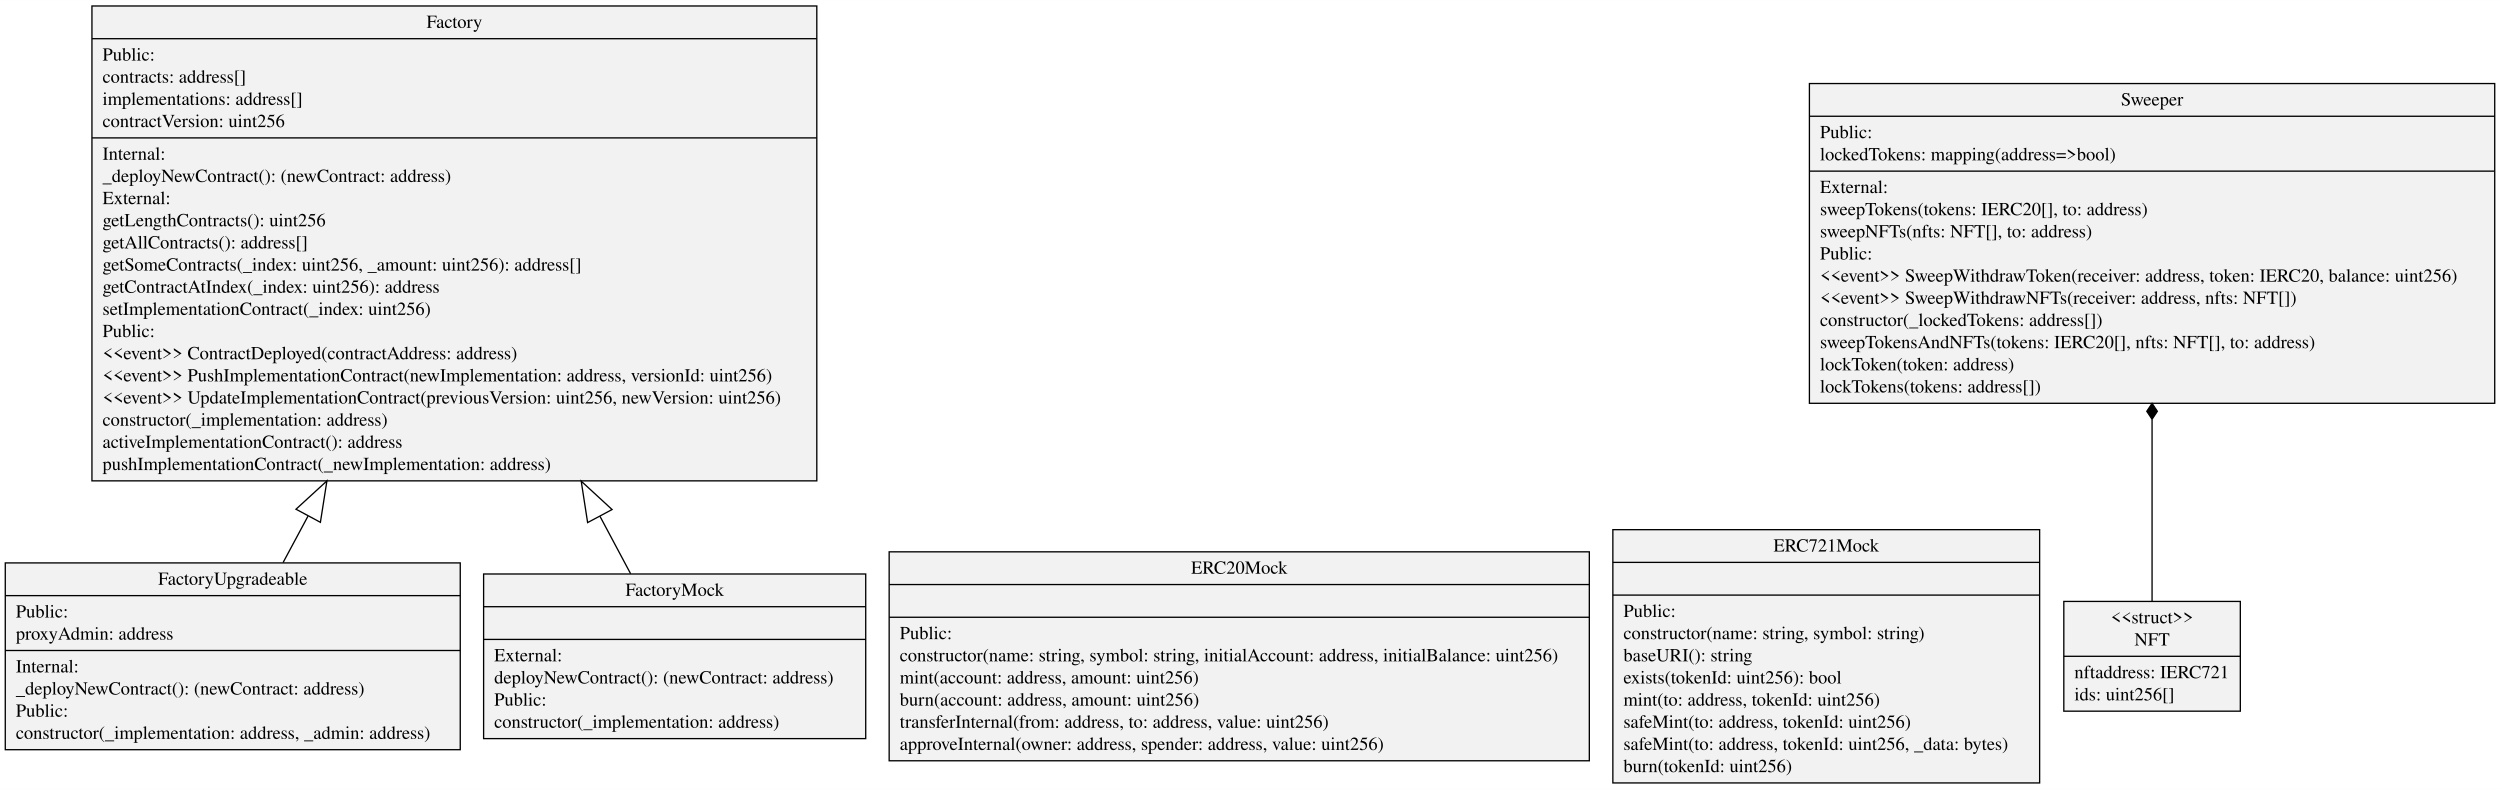
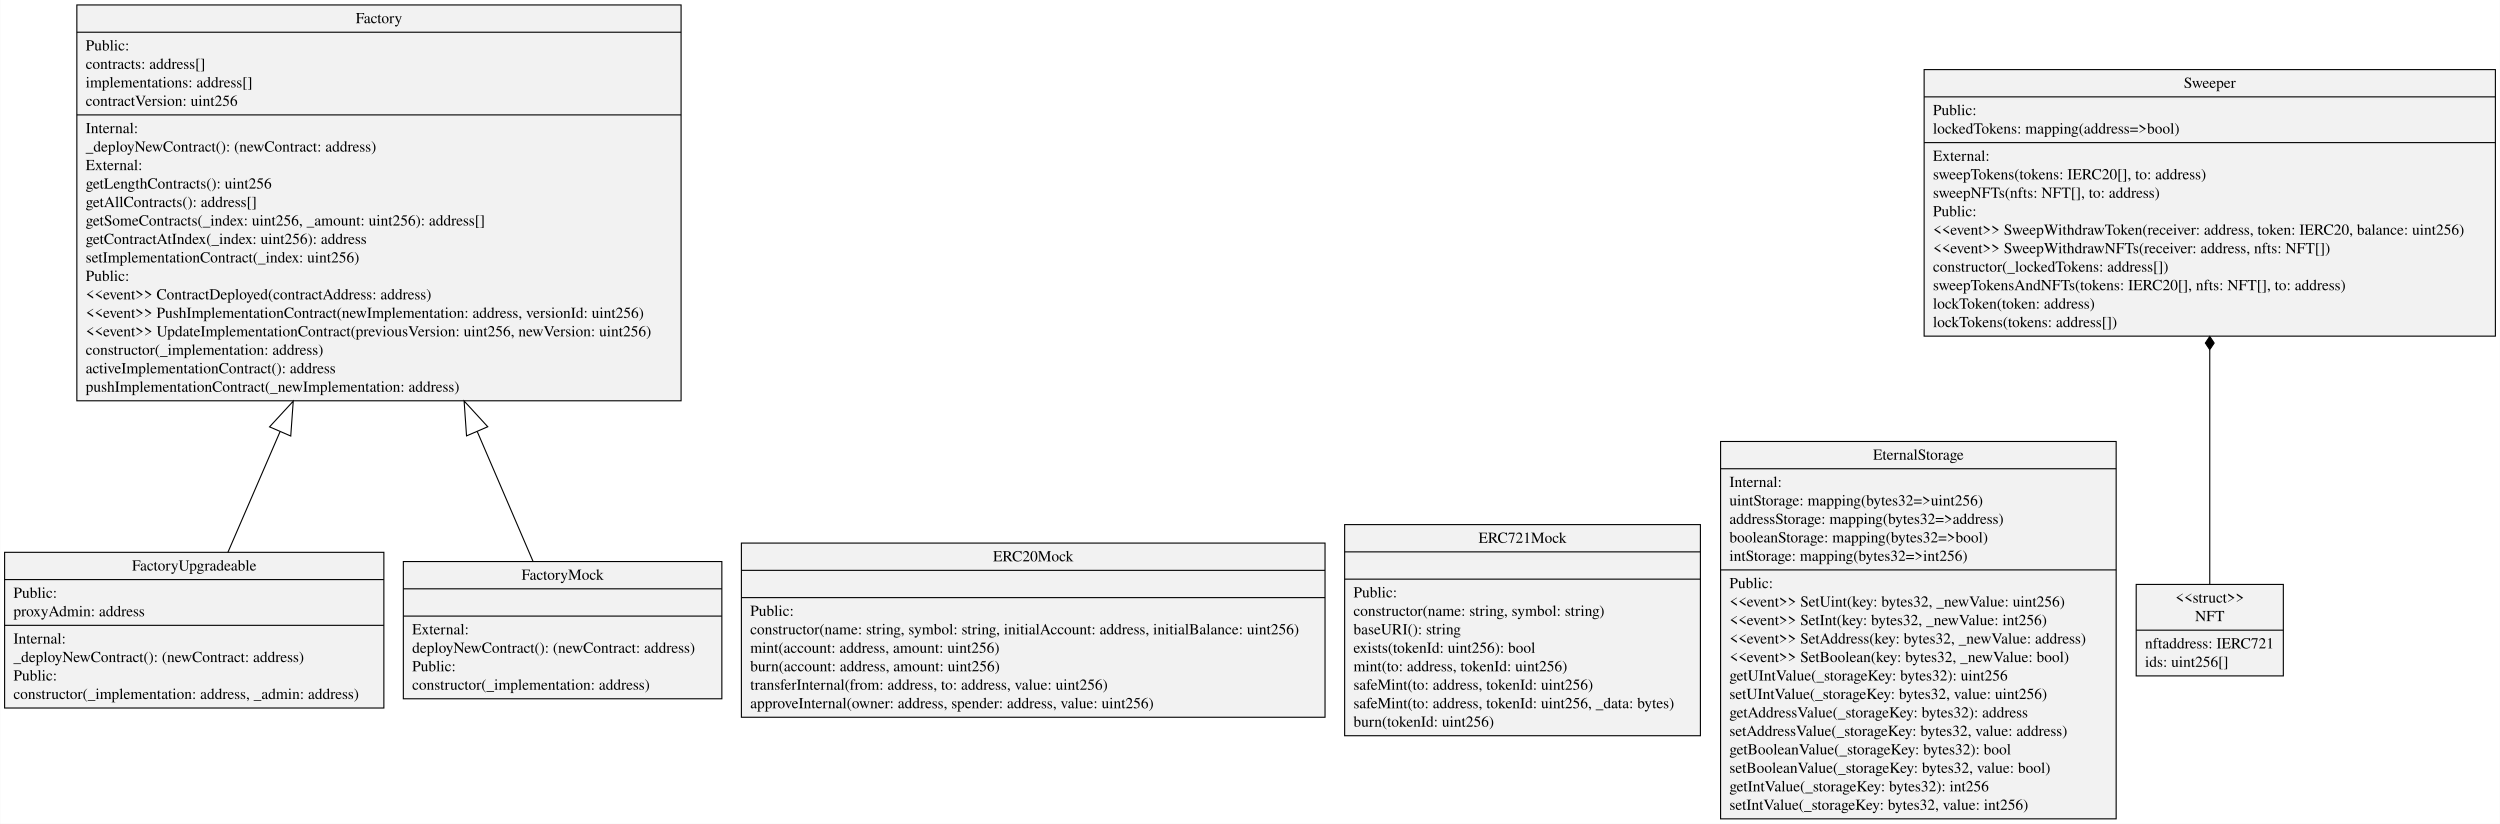
- <svg xmlns="http://www.w3.org/2000/svg" width="1895pt" height="598pt" viewBox="0.00 0.00 1895.22 598.00">
-   <g id="graph0" class="graph" transform="scale(1 1) rotate(0) translate(4 594)">
-     <polygon fill="#ffffff" stroke="transparent" points="-4,4 -4,-594 1891.218,-594 1891.218,4 -4,4" />
+ <svg xmlns="http://www.w3.org/2000/svg" width="2273pt" height="749pt" viewBox="0.00 0.00 2273.22 749.20">
+   <g id="graph0" class="graph" transform="scale(1 1) rotate(0) translate(4 745.2)">
+     <polygon fill="#ffffff" stroke="transparent" points="-4,4 -4,-745.2 2269.218,-745.2 2269.218,4 -4,4" />
    <g id="node1" class="node">
-       <polygon fill="#f2f2f2" stroke="#000000" points="65.7,-229.5 65.7,-589.5 615.211,-589.5 615.211,-229.5 65.7,-229.5" />
-       <text text-anchor="middle" x="340.455" y="-572.9" font-family="Times,serif" font-size="14.00" fill="#000000">Factory</text>
-       <polyline fill="none" stroke="#000000" points="65.7,-564.7 615.211,-564.7 " />
-       <text text-anchor="start" x="73.7" y="-548.1" font-family="Times,serif" font-size="14.00" fill="#000000">Public:</text>
-       <text text-anchor="start" x="73.7" y="-531.3" font-family="Times,serif" font-size="14.00" fill="#000000">   contracts: address[]</text>
-       <text text-anchor="start" x="73.7" y="-514.5" font-family="Times,serif" font-size="14.00" fill="#000000">   implementations: address[]</text>
-       <text text-anchor="start" x="73.7" y="-497.7" font-family="Times,serif" font-size="14.00" fill="#000000">   contractVersion: uint256</text>
-       <polyline fill="none" stroke="#000000" points="65.7,-489.5 615.211,-489.5 " />
-       <text text-anchor="start" x="73.7" y="-472.9" font-family="Times,serif" font-size="14.00" fill="#000000">Internal:</text>
-       <text text-anchor="start" x="73.7" y="-456.1" font-family="Times,serif" font-size="14.00" fill="#000000">    _deployNewContract(): (newContract: address)</text>
-       <text text-anchor="start" x="73.7" y="-439.3" font-family="Times,serif" font-size="14.00" fill="#000000">External:</text>
-       <text text-anchor="start" x="73.7" y="-422.5" font-family="Times,serif" font-size="14.00" fill="#000000">    getLengthContracts(): uint256</text>
-       <text text-anchor="start" x="73.7" y="-405.7" font-family="Times,serif" font-size="14.00" fill="#000000">    getAllContracts(): address[]</text>
-       <text text-anchor="start" x="73.7" y="-388.9" font-family="Times,serif" font-size="14.00" fill="#000000">    getSomeContracts(_index: uint256, _amount: uint256): address[]</text>
-       <text text-anchor="start" x="73.7" y="-372.1" font-family="Times,serif" font-size="14.00" fill="#000000">    getContractAtIndex(_index: uint256): address</text>
-       <text text-anchor="start" x="73.7" y="-355.3" font-family="Times,serif" font-size="14.00" fill="#000000">    setImplementationContract(_index: uint256)</text>
-       <text text-anchor="start" x="73.7" y="-338.5" font-family="Times,serif" font-size="14.00" fill="#000000">Public:</text>
-       <text text-anchor="start" x="73.7" y="-321.7" font-family="Times,serif" font-size="14.00" fill="#000000">    &lt;&lt;event&gt;&gt; ContractDeployed(contractAddress: address)</text>
-       <text text-anchor="start" x="73.7" y="-304.9" font-family="Times,serif" font-size="14.00" fill="#000000">    &lt;&lt;event&gt;&gt; PushImplementationContract(newImplementation: address, versionId: uint256)</text>
-       <text text-anchor="start" x="73.7" y="-288.1" font-family="Times,serif" font-size="14.00" fill="#000000">    &lt;&lt;event&gt;&gt; UpdateImplementationContract(previousVersion: uint256, newVersion: uint256)</text>
-       <text text-anchor="start" x="73.7" y="-271.3" font-family="Times,serif" font-size="14.00" fill="#000000">    constructor(_implementation: address)</text>
-       <text text-anchor="start" x="73.7" y="-254.5" font-family="Times,serif" font-size="14.00" fill="#000000">    activeImplementationContract(): address</text>
-       <text text-anchor="start" x="73.7" y="-237.7" font-family="Times,serif" font-size="14.00" fill="#000000">    pushImplementationContract(_newImplementation: address)</text>
+       <polygon fill="#f2f2f2" stroke="#000000" points="65.7,-380.7 65.7,-740.7 615.211,-740.7 615.211,-380.7 65.7,-380.7" />
+       <text text-anchor="middle" x="340.455" y="-724.1" font-family="Times,serif" font-size="14.00" fill="#000000">Factory</text>
+       <polyline fill="none" stroke="#000000" points="65.7,-715.9 615.211,-715.9 " />
+       <text text-anchor="start" x="73.7" y="-699.3" font-family="Times,serif" font-size="14.00" fill="#000000">Public:</text>
+       <text text-anchor="start" x="73.7" y="-682.5" font-family="Times,serif" font-size="14.00" fill="#000000">   contracts: address[]</text>
+       <text text-anchor="start" x="73.7" y="-665.7" font-family="Times,serif" font-size="14.00" fill="#000000">   implementations: address[]</text>
+       <text text-anchor="start" x="73.7" y="-648.9" font-family="Times,serif" font-size="14.00" fill="#000000">   contractVersion: uint256</text>
+       <polyline fill="none" stroke="#000000" points="65.7,-640.7 615.211,-640.7 " />
+       <text text-anchor="start" x="73.7" y="-624.1" font-family="Times,serif" font-size="14.00" fill="#000000">Internal:</text>
+       <text text-anchor="start" x="73.7" y="-607.3" font-family="Times,serif" font-size="14.00" fill="#000000">    _deployNewContract(): (newContract: address)</text>
+       <text text-anchor="start" x="73.7" y="-590.5" font-family="Times,serif" font-size="14.00" fill="#000000">External:</text>
+       <text text-anchor="start" x="73.7" y="-573.7" font-family="Times,serif" font-size="14.00" fill="#000000">    getLengthContracts(): uint256</text>
+       <text text-anchor="start" x="73.7" y="-556.9" font-family="Times,serif" font-size="14.00" fill="#000000">    getAllContracts(): address[]</text>
+       <text text-anchor="start" x="73.7" y="-540.1" font-family="Times,serif" font-size="14.00" fill="#000000">    getSomeContracts(_index: uint256, _amount: uint256): address[]</text>
+       <text text-anchor="start" x="73.7" y="-523.3" font-family="Times,serif" font-size="14.00" fill="#000000">    getContractAtIndex(_index: uint256): address</text>
+       <text text-anchor="start" x="73.7" y="-506.5" font-family="Times,serif" font-size="14.00" fill="#000000">    setImplementationContract(_index: uint256)</text>
+       <text text-anchor="start" x="73.7" y="-489.7" font-family="Times,serif" font-size="14.00" fill="#000000">Public:</text>
+       <text text-anchor="start" x="73.7" y="-472.9" font-family="Times,serif" font-size="14.00" fill="#000000">    &lt;&lt;event&gt;&gt; ContractDeployed(contractAddress: address)</text>
+       <text text-anchor="start" x="73.7" y="-456.1" font-family="Times,serif" font-size="14.00" fill="#000000">    &lt;&lt;event&gt;&gt; PushImplementationContract(newImplementation: address, versionId: uint256)</text>
+       <text text-anchor="start" x="73.7" y="-439.3" font-family="Times,serif" font-size="14.00" fill="#000000">    &lt;&lt;event&gt;&gt; UpdateImplementationContract(previousVersion: uint256, newVersion: uint256)</text>
+       <text text-anchor="start" x="73.7" y="-422.5" font-family="Times,serif" font-size="14.00" fill="#000000">    constructor(_implementation: address)</text>
+       <text text-anchor="start" x="73.7" y="-405.7" font-family="Times,serif" font-size="14.00" fill="#000000">    activeImplementationContract(): address</text>
+       <text text-anchor="start" x="73.7" y="-388.9" font-family="Times,serif" font-size="14.00" fill="#000000">    pushImplementationContract(_newImplementation: address)</text>
    </g>
    <g id="node2" class="node">
-       <polygon fill="#f2f2f2" stroke="#000000" points="0,-25.7 0,-167.3 344.91,-167.3 344.91,-25.7 0,-25.7" />
-       <text text-anchor="middle" x="172.455" y="-150.7" font-family="Times,serif" font-size="14.00" fill="#000000">FactoryUpgradeable</text>
-       <polyline fill="none" stroke="#000000" points="0,-142.5 344.91,-142.5 " />
-       <text text-anchor="start" x="8" y="-125.9" font-family="Times,serif" font-size="14.00" fill="#000000">Public:</text>
-       <text text-anchor="start" x="8" y="-109.1" font-family="Times,serif" font-size="14.00" fill="#000000">   proxyAdmin: address</text>
-       <polyline fill="none" stroke="#000000" points="0,-100.9 344.91,-100.9 " />
-       <text text-anchor="start" x="8" y="-84.3" font-family="Times,serif" font-size="14.00" fill="#000000">Internal:</text>
-       <text text-anchor="start" x="8" y="-67.5" font-family="Times,serif" font-size="14.00" fill="#000000">    _deployNewContract(): (newContract: address)</text>
-       <text text-anchor="start" x="8" y="-50.7" font-family="Times,serif" font-size="14.00" fill="#000000">Public:</text>
-       <text text-anchor="start" x="8" y="-33.9" font-family="Times,serif" font-size="14.00" fill="#000000">    constructor(_implementation: address, _admin: address)</text>
+       <polygon fill="#f2f2f2" stroke="#000000" points="0,-101.3 0,-242.9 344.91,-242.9 344.91,-101.3 0,-101.3" />
+       <text text-anchor="middle" x="172.455" y="-226.3" font-family="Times,serif" font-size="14.00" fill="#000000">FactoryUpgradeable</text>
+       <polyline fill="none" stroke="#000000" points="0,-218.1 344.91,-218.1 " />
+       <text text-anchor="start" x="8" y="-201.5" font-family="Times,serif" font-size="14.00" fill="#000000">Public:</text>
+       <text text-anchor="start" x="8" y="-184.7" font-family="Times,serif" font-size="14.00" fill="#000000">   proxyAdmin: address</text>
+       <polyline fill="none" stroke="#000000" points="0,-176.5 344.91,-176.5 " />
+       <text text-anchor="start" x="8" y="-159.9" font-family="Times,serif" font-size="14.00" fill="#000000">Internal:</text>
+       <text text-anchor="start" x="8" y="-143.1" font-family="Times,serif" font-size="14.00" fill="#000000">    _deployNewContract(): (newContract: address)</text>
+       <text text-anchor="start" x="8" y="-126.3" font-family="Times,serif" font-size="14.00" fill="#000000">Public:</text>
+       <text text-anchor="start" x="8" y="-109.5" font-family="Times,serif" font-size="14.00" fill="#000000">    constructor(_implementation: address, _admin: address)</text>
    </g>
    <g id="edge2" class="edge">
-       <path fill="none" stroke="#000000" d="M210.577,-167.524C216.505,-178.569 222.872,-190.432 229.489,-202.76" />
-       <polygon fill="none" stroke="#000000" points="220.386,-208.001 243.825,-229.469 238.889,-198.07 220.386,-208.001" />
+       <path fill="none" stroke="#000000" d="M203.074,-242.923C216.652,-274.331 233.407,-313.088 250.493,-352.609" />
+       <polygon fill="none" stroke="#000000" points="240.949,-356.993 262.492,-380.363 260.225,-348.66 240.949,-356.993" />
    </g>
    <g id="node3" class="node">
-       <polygon fill="#f2f2f2" stroke="#000000" points="670.062,-17.3 670.062,-175.7 1200.848,-175.7 1200.848,-17.3 670.062,-17.3" />
-       <text text-anchor="middle" x="935.455" y="-159.1" font-family="Times,serif" font-size="14.00" fill="#000000">ERC20Mock</text>
-       <polyline fill="none" stroke="#000000" points="670.062,-150.9 1200.848,-150.9 " />
-       <text text-anchor="middle" x="935.455" y="-134.3" font-family="Times,serif" font-size="14.00" fill="#000000"> </text>
-       <polyline fill="none" stroke="#000000" points="670.062,-126.1 1200.848,-126.1 " />
-       <text text-anchor="start" x="678.062" y="-109.5" font-family="Times,serif" font-size="14.00" fill="#000000">Public:</text>
-       <text text-anchor="start" x="678.062" y="-92.7" font-family="Times,serif" font-size="14.00" fill="#000000">    constructor(name: string, symbol: string, initialAccount: address, initialBalance: uint256)</text>
-       <text text-anchor="start" x="678.062" y="-75.9" font-family="Times,serif" font-size="14.00" fill="#000000">    mint(account: address, amount: uint256)</text>
-       <text text-anchor="start" x="678.062" y="-59.1" font-family="Times,serif" font-size="14.00" fill="#000000">    burn(account: address, amount: uint256)</text>
-       <text text-anchor="start" x="678.062" y="-42.3" font-family="Times,serif" font-size="14.00" fill="#000000">    transferInternal(from: address, to: address, value: uint256)</text>
-       <text text-anchor="start" x="678.062" y="-25.5" font-family="Times,serif" font-size="14.00" fill="#000000">    approveInternal(owner: address, spender: address, value: uint256)</text>
+       <polygon fill="#f2f2f2" stroke="#000000" points="670.062,-92.9 670.062,-251.3 1200.848,-251.3 1200.848,-92.9 670.062,-92.9" />
+       <text text-anchor="middle" x="935.455" y="-234.7" font-family="Times,serif" font-size="14.00" fill="#000000">ERC20Mock</text>
+       <polyline fill="none" stroke="#000000" points="670.062,-226.5 1200.848,-226.5 " />
+       <text text-anchor="middle" x="935.455" y="-209.9" font-family="Times,serif" font-size="14.00" fill="#000000"> </text>
+       <polyline fill="none" stroke="#000000" points="670.062,-201.7 1200.848,-201.7 " />
+       <text text-anchor="start" x="678.062" y="-185.1" font-family="Times,serif" font-size="14.00" fill="#000000">Public:</text>
+       <text text-anchor="start" x="678.062" y="-168.3" font-family="Times,serif" font-size="14.00" fill="#000000">    constructor(name: string, symbol: string, initialAccount: address, initialBalance: uint256)</text>
+       <text text-anchor="start" x="678.062" y="-151.5" font-family="Times,serif" font-size="14.00" fill="#000000">    mint(account: address, amount: uint256)</text>
+       <text text-anchor="start" x="678.062" y="-134.7" font-family="Times,serif" font-size="14.00" fill="#000000">    burn(account: address, amount: uint256)</text>
+       <text text-anchor="start" x="678.062" y="-117.9" font-family="Times,serif" font-size="14.00" fill="#000000">    transferInternal(from: address, to: address, value: uint256)</text>
+       <text text-anchor="start" x="678.062" y="-101.1" font-family="Times,serif" font-size="14.00" fill="#000000">    approveInternal(owner: address, spender: address, value: uint256)</text>
    </g>
    <g id="node4" class="node">
-       <polygon fill="#f2f2f2" stroke="#000000" points="1218.686,-.5 1218.686,-192.5 1542.225,-192.5 1542.225,-.5 1218.686,-.5" />
-       <text text-anchor="middle" x="1380.455" y="-175.9" font-family="Times,serif" font-size="14.00" fill="#000000">ERC721Mock</text>
-       <polyline fill="none" stroke="#000000" points="1218.686,-167.7 1542.225,-167.7 " />
-       <text text-anchor="middle" x="1380.455" y="-151.1" font-family="Times,serif" font-size="14.00" fill="#000000"> </text>
-       <polyline fill="none" stroke="#000000" points="1218.686,-142.9 1542.225,-142.9 " />
-       <text text-anchor="start" x="1226.686" y="-126.3" font-family="Times,serif" font-size="14.00" fill="#000000">Public:</text>
-       <text text-anchor="start" x="1226.686" y="-109.5" font-family="Times,serif" font-size="14.00" fill="#000000">    constructor(name: string, symbol: string)</text>
-       <text text-anchor="start" x="1226.686" y="-92.7" font-family="Times,serif" font-size="14.00" fill="#000000">    baseURI(): string</text>
-       <text text-anchor="start" x="1226.686" y="-75.9" font-family="Times,serif" font-size="14.00" fill="#000000">    exists(tokenId: uint256): bool</text>
-       <text text-anchor="start" x="1226.686" y="-59.1" font-family="Times,serif" font-size="14.00" fill="#000000">    mint(to: address, tokenId: uint256)</text>
-       <text text-anchor="start" x="1226.686" y="-42.3" font-family="Times,serif" font-size="14.00" fill="#000000">    safeMint(to: address, tokenId: uint256)</text>
-       <text text-anchor="start" x="1226.686" y="-25.5" font-family="Times,serif" font-size="14.00" fill="#000000">    safeMint(to: address, tokenId: uint256, _data: bytes)</text>
-       <text text-anchor="start" x="1226.686" y="-8.7" font-family="Times,serif" font-size="14.00" fill="#000000">    burn(tokenId: uint256)</text>
+       <polygon fill="#f2f2f2" stroke="#000000" points="1218.686,-76.1 1218.686,-268.1 1542.225,-268.1 1542.225,-76.1 1218.686,-76.1" />
+       <text text-anchor="middle" x="1380.455" y="-251.5" font-family="Times,serif" font-size="14.00" fill="#000000">ERC721Mock</text>
+       <polyline fill="none" stroke="#000000" points="1218.686,-243.3 1542.225,-243.3 " />
+       <text text-anchor="middle" x="1380.455" y="-226.7" font-family="Times,serif" font-size="14.00" fill="#000000"> </text>
+       <polyline fill="none" stroke="#000000" points="1218.686,-218.5 1542.225,-218.5 " />
+       <text text-anchor="start" x="1226.686" y="-201.9" font-family="Times,serif" font-size="14.00" fill="#000000">Public:</text>
+       <text text-anchor="start" x="1226.686" y="-185.1" font-family="Times,serif" font-size="14.00" fill="#000000">    constructor(name: string, symbol: string)</text>
+       <text text-anchor="start" x="1226.686" y="-168.3" font-family="Times,serif" font-size="14.00" fill="#000000">    baseURI(): string</text>
+       <text text-anchor="start" x="1226.686" y="-151.5" font-family="Times,serif" font-size="14.00" fill="#000000">    exists(tokenId: uint256): bool</text>
+       <text text-anchor="start" x="1226.686" y="-134.7" font-family="Times,serif" font-size="14.00" fill="#000000">    mint(to: address, tokenId: uint256)</text>
+       <text text-anchor="start" x="1226.686" y="-117.9" font-family="Times,serif" font-size="14.00" fill="#000000">    safeMint(to: address, tokenId: uint256)</text>
+       <text text-anchor="start" x="1226.686" y="-101.1" font-family="Times,serif" font-size="14.00" fill="#000000">    safeMint(to: address, tokenId: uint256, _data: bytes)</text>
+       <text text-anchor="start" x="1226.686" y="-84.3" font-family="Times,serif" font-size="14.00" fill="#000000">    burn(tokenId: uint256)</text>
    </g>
    <g id="node5" class="node">
-       <polygon fill="#f2f2f2" stroke="#000000" points="362.619,-34.1 362.619,-158.9 652.291,-158.9 652.291,-34.1 362.619,-34.1" />
-       <text text-anchor="middle" x="507.455" y="-142.3" font-family="Times,serif" font-size="14.00" fill="#000000">FactoryMock</text>
-       <polyline fill="none" stroke="#000000" points="362.619,-134.1 652.291,-134.1 " />
-       <text text-anchor="middle" x="507.455" y="-117.5" font-family="Times,serif" font-size="14.00" fill="#000000"> </text>
-       <polyline fill="none" stroke="#000000" points="362.619,-109.3 652.291,-109.3 " />
-       <text text-anchor="start" x="370.619" y="-92.7" font-family="Times,serif" font-size="14.00" fill="#000000">External:</text>
-       <text text-anchor="start" x="370.619" y="-75.9" font-family="Times,serif" font-size="14.00" fill="#000000">    deployNewContract(): (newContract: address)</text>
-       <text text-anchor="start" x="370.619" y="-59.1" font-family="Times,serif" font-size="14.00" fill="#000000">Public:</text>
-       <text text-anchor="start" x="370.619" y="-42.3" font-family="Times,serif" font-size="14.00" fill="#000000">    constructor(_implementation: address)</text>
+       <polygon fill="#f2f2f2" stroke="#000000" points="362.619,-109.7 362.619,-234.5 652.291,-234.5 652.291,-109.7 362.619,-109.7" />
+       <text text-anchor="middle" x="507.455" y="-217.9" font-family="Times,serif" font-size="14.00" fill="#000000">FactoryMock</text>
+       <polyline fill="none" stroke="#000000" points="362.619,-209.7 652.291,-209.7 " />
+       <text text-anchor="middle" x="507.455" y="-193.1" font-family="Times,serif" font-size="14.00" fill="#000000"> </text>
+       <polyline fill="none" stroke="#000000" points="362.619,-184.9 652.291,-184.9 " />
+       <text text-anchor="start" x="370.619" y="-168.3" font-family="Times,serif" font-size="14.00" fill="#000000">External:</text>
+       <text text-anchor="start" x="370.619" y="-151.5" font-family="Times,serif" font-size="14.00" fill="#000000">    deployNewContract(): (newContract: address)</text>
+       <text text-anchor="start" x="370.619" y="-134.7" font-family="Times,serif" font-size="14.00" fill="#000000">Public:</text>
+       <text text-anchor="start" x="370.619" y="-117.9" font-family="Times,serif" font-size="14.00" fill="#000000">    constructor(_implementation: address)</text>
    </g>
    <g id="edge3" class="edge">
-       <path fill="none" stroke="#000000" d="M474.062,-159.088C466.958,-172.403 459.086,-187.156 450.821,-202.647" />
-       <polygon fill="none" stroke="#000000" points="441.465,-197.876 436.607,-229.287 459.993,-207.762 441.465,-197.876" />
+       <path fill="none" stroke="#000000" d="M480.624,-234.535C466.527,-267.338 448.35,-309.635 429.787,-352.83" />
+       <polygon fill="none" stroke="#000000" points="420.091,-348.798 417.893,-380.507 439.385,-357.09 420.091,-348.798" />
    </g>
    <g id="node6" class="node">
-       <polygon fill="#f2f2f2" stroke="#000000" points="1367.693,-288.3 1367.693,-530.7 1887.218,-530.7 1887.218,-288.3 1367.693,-288.3" />
-       <text text-anchor="middle" x="1627.455" y="-514.1" font-family="Times,serif" font-size="14.00" fill="#000000">Sweeper</text>
-       <polyline fill="none" stroke="#000000" points="1367.693,-505.9 1887.218,-505.9 " />
-       <text text-anchor="start" x="1375.693" y="-489.3" font-family="Times,serif" font-size="14.00" fill="#000000">Public:</text>
-       <text text-anchor="start" x="1375.693" y="-472.5" font-family="Times,serif" font-size="14.00" fill="#000000">   lockedTokens: mapping(address=&gt;bool)</text>
-       <polyline fill="none" stroke="#000000" points="1367.693,-464.3 1887.218,-464.3 " />
-       <text text-anchor="start" x="1375.693" y="-447.7" font-family="Times,serif" font-size="14.00" fill="#000000">External:</text>
-       <text text-anchor="start" x="1375.693" y="-430.9" font-family="Times,serif" font-size="14.00" fill="#000000">    sweepTokens(tokens: IERC20[], to: address)</text>
-       <text text-anchor="start" x="1375.693" y="-414.1" font-family="Times,serif" font-size="14.00" fill="#000000">    sweepNFTs(nfts: NFT[], to: address)</text>
-       <text text-anchor="start" x="1375.693" y="-397.3" font-family="Times,serif" font-size="14.00" fill="#000000">Public:</text>
-       <text text-anchor="start" x="1375.693" y="-380.5" font-family="Times,serif" font-size="14.00" fill="#000000">    &lt;&lt;event&gt;&gt; SweepWithdrawToken(receiver: address, token: IERC20, balance: uint256)</text>
-       <text text-anchor="start" x="1375.693" y="-363.7" font-family="Times,serif" font-size="14.00" fill="#000000">    &lt;&lt;event&gt;&gt; SweepWithdrawNFTs(receiver: address, nfts: NFT[])</text>
-       <text text-anchor="start" x="1375.693" y="-346.9" font-family="Times,serif" font-size="14.00" fill="#000000">    constructor(_lockedTokens: address[])</text>
-       <text text-anchor="start" x="1375.693" y="-330.1" font-family="Times,serif" font-size="14.00" fill="#000000">    sweepTokensAndNFTs(tokens: IERC20[], nfts: NFT[], to: address)</text>
-       <text text-anchor="start" x="1375.693" y="-313.3" font-family="Times,serif" font-size="14.00" fill="#000000">    lockToken(token: address)</text>
-       <text text-anchor="start" x="1375.693" y="-296.5" font-family="Times,serif" font-size="14.00" fill="#000000">    lockTokens(tokens: address[])</text>
+       <polygon fill="#f2f2f2" stroke="#000000" points="1560.58,-.5 1560.58,-343.7 1920.33,-343.7 1920.33,-.5 1560.58,-.5" />
+       <text text-anchor="middle" x="1740.455" y="-327.1" font-family="Times,serif" font-size="14.00" fill="#000000">EternalStorage</text>
+       <polyline fill="none" stroke="#000000" points="1560.58,-318.9 1920.33,-318.9 " />
+       <text text-anchor="start" x="1568.58" y="-302.3" font-family="Times,serif" font-size="14.00" fill="#000000">Internal:</text>
+       <text text-anchor="start" x="1568.58" y="-285.5" font-family="Times,serif" font-size="14.00" fill="#000000">   uintStorage: mapping(bytes32=&gt;uint256)</text>
+       <text text-anchor="start" x="1568.58" y="-268.7" font-family="Times,serif" font-size="14.00" fill="#000000">   addressStorage: mapping(bytes32=&gt;address)</text>
+       <text text-anchor="start" x="1568.58" y="-251.9" font-family="Times,serif" font-size="14.00" fill="#000000">   booleanStorage: mapping(bytes32=&gt;bool)</text>
+       <text text-anchor="start" x="1568.58" y="-235.1" font-family="Times,serif" font-size="14.00" fill="#000000">   intStorage: mapping(bytes32=&gt;int256)</text>
+       <polyline fill="none" stroke="#000000" points="1560.58,-226.9 1920.33,-226.9 " />
+       <text text-anchor="start" x="1568.58" y="-210.3" font-family="Times,serif" font-size="14.00" fill="#000000">Public:</text>
+       <text text-anchor="start" x="1568.58" y="-193.5" font-family="Times,serif" font-size="14.00" fill="#000000">    &lt;&lt;event&gt;&gt; SetUint(key: bytes32, _newValue: uint256)</text>
+       <text text-anchor="start" x="1568.58" y="-176.7" font-family="Times,serif" font-size="14.00" fill="#000000">    &lt;&lt;event&gt;&gt; SetInt(key: bytes32, _newValue: int256)</text>
+       <text text-anchor="start" x="1568.58" y="-159.9" font-family="Times,serif" font-size="14.00" fill="#000000">    &lt;&lt;event&gt;&gt; SetAddress(key: bytes32, _newValue: address)</text>
+       <text text-anchor="start" x="1568.58" y="-143.1" font-family="Times,serif" font-size="14.00" fill="#000000">    &lt;&lt;event&gt;&gt; SetBoolean(key: bytes32, _newValue: bool)</text>
+       <text text-anchor="start" x="1568.58" y="-126.3" font-family="Times,serif" font-size="14.00" fill="#000000">    getUIntValue(_storageKey: bytes32): uint256</text>
+       <text text-anchor="start" x="1568.58" y="-109.5" font-family="Times,serif" font-size="14.00" fill="#000000">    setUIntValue(_storageKey: bytes32, value: uint256)</text>
+       <text text-anchor="start" x="1568.58" y="-92.7" font-family="Times,serif" font-size="14.00" fill="#000000">    getAddressValue(_storageKey: bytes32): address</text>
+       <text text-anchor="start" x="1568.58" y="-75.9" font-family="Times,serif" font-size="14.00" fill="#000000">    setAddressValue(_storageKey: bytes32, value: address)</text>
+       <text text-anchor="start" x="1568.58" y="-59.1" font-family="Times,serif" font-size="14.00" fill="#000000">    getBooleanValue(_storageKey: bytes32): bool</text>
+       <text text-anchor="start" x="1568.58" y="-42.3" font-family="Times,serif" font-size="14.00" fill="#000000">    setBooleanValue(_storageKey: bytes32, value: bool)</text>
+       <text text-anchor="start" x="1568.58" y="-25.5" font-family="Times,serif" font-size="14.00" fill="#000000">    getIntValue(_storageKey: bytes32): int256</text>
+       <text text-anchor="start" x="1568.58" y="-8.7" font-family="Times,serif" font-size="14.00" fill="#000000">    setIntValue(_storageKey: bytes32, value: int256)</text>
    </g>
    <g id="node7" class="node">
-       <polygon fill="#f2f2f2" stroke="#000000" points="1560.552,-54.9 1560.552,-138.1 1694.359,-138.1 1694.359,-54.9 1560.552,-54.9" />
-       <text text-anchor="middle" x="1627.455" y="-121.5" font-family="Times,serif" font-size="14.00" fill="#000000">&lt;&lt;struct&gt;&gt;</text>
-       <text text-anchor="middle" x="1627.455" y="-104.7" font-family="Times,serif" font-size="14.00" fill="#000000">NFT</text>
-       <polyline fill="none" stroke="#000000" points="1560.552,-96.5 1694.359,-96.5 " />
-       <text text-anchor="start" x="1568.552" y="-79.9" font-family="Times,serif" font-size="14.00" fill="#000000">nftaddress: IERC721</text>
-       <text text-anchor="start" x="1568.552" y="-63.1" font-family="Times,serif" font-size="14.00" fill="#000000">ids: uint256[]</text>
+       <polygon fill="#f2f2f2" stroke="#000000" points="1745.693,-439.5 1745.693,-681.9 2265.218,-681.9 2265.218,-439.5 1745.693,-439.5" />
+       <text text-anchor="middle" x="2005.455" y="-665.3" font-family="Times,serif" font-size="14.00" fill="#000000">Sweeper</text>
+       <polyline fill="none" stroke="#000000" points="1745.693,-657.1 2265.218,-657.1 " />
+       <text text-anchor="start" x="1753.693" y="-640.5" font-family="Times,serif" font-size="14.00" fill="#000000">Public:</text>
+       <text text-anchor="start" x="1753.693" y="-623.7" font-family="Times,serif" font-size="14.00" fill="#000000">   lockedTokens: mapping(address=&gt;bool)</text>
+       <polyline fill="none" stroke="#000000" points="1745.693,-615.5 2265.218,-615.5 " />
+       <text text-anchor="start" x="1753.693" y="-598.9" font-family="Times,serif" font-size="14.00" fill="#000000">External:</text>
+       <text text-anchor="start" x="1753.693" y="-582.1" font-family="Times,serif" font-size="14.00" fill="#000000">    sweepTokens(tokens: IERC20[], to: address)</text>
+       <text text-anchor="start" x="1753.693" y="-565.3" font-family="Times,serif" font-size="14.00" fill="#000000">    sweepNFTs(nfts: NFT[], to: address)</text>
+       <text text-anchor="start" x="1753.693" y="-548.5" font-family="Times,serif" font-size="14.00" fill="#000000">Public:</text>
+       <text text-anchor="start" x="1753.693" y="-531.7" font-family="Times,serif" font-size="14.00" fill="#000000">    &lt;&lt;event&gt;&gt; SweepWithdrawToken(receiver: address, token: IERC20, balance: uint256)</text>
+       <text text-anchor="start" x="1753.693" y="-514.9" font-family="Times,serif" font-size="14.00" fill="#000000">    &lt;&lt;event&gt;&gt; SweepWithdrawNFTs(receiver: address, nfts: NFT[])</text>
+       <text text-anchor="start" x="1753.693" y="-498.1" font-family="Times,serif" font-size="14.00" fill="#000000">    constructor(_lockedTokens: address[])</text>
+       <text text-anchor="start" x="1753.693" y="-481.3" font-family="Times,serif" font-size="14.00" fill="#000000">    sweepTokensAndNFTs(tokens: IERC20[], nfts: NFT[], to: address)</text>
+       <text text-anchor="start" x="1753.693" y="-464.5" font-family="Times,serif" font-size="14.00" fill="#000000">    lockToken(token: address)</text>
+       <text text-anchor="start" x="1753.693" y="-447.7" font-family="Times,serif" font-size="14.00" fill="#000000">    lockTokens(tokens: address[])</text>
+     </g>
+     <g id="node8" class="node">
+       <polygon fill="#f2f2f2" stroke="#000000" points="1938.552,-130.5 1938.552,-213.7 2072.359,-213.7 2072.359,-130.5 1938.552,-130.5" />
+       <text text-anchor="middle" x="2005.455" y="-197.1" font-family="Times,serif" font-size="14.00" fill="#000000">&lt;&lt;struct&gt;&gt;</text>
+       <text text-anchor="middle" x="2005.455" y="-180.3" font-family="Times,serif" font-size="14.00" fill="#000000">NFT</text>
+       <polyline fill="none" stroke="#000000" points="1938.552,-172.1 2072.359,-172.1 " />
+       <text text-anchor="start" x="1946.552" y="-155.5" font-family="Times,serif" font-size="14.00" fill="#000000">nftaddress: IERC721</text>
+       <text text-anchor="start" x="1946.552" y="-138.7" font-family="Times,serif" font-size="14.00" fill="#000000">ids: uint256[]</text>
    </g>
    <g id="edge1" class="edge">
-       <path fill="none" stroke="#000000" d="M1627.455,-138.388C1627.455,-173.783 1627.455,-226.493 1627.455,-276.05" />
-       <polygon fill="#000000" stroke="#000000" points="1627.455,-276.232 1631.455,-282.232 1627.455,-288.232 1623.455,-282.232 1627.455,-276.232" />
+       <path fill="none" stroke="#000000" d="M2005.455,-214.056C2005.455,-264.716 2005.455,-352.403 2005.455,-426.906" />
+       <polygon fill="#000000" stroke="#000000" points="2005.455,-427.218 2009.455,-433.218 2005.455,-439.218 2001.455,-433.218 2005.455,-427.218" />
    </g>
  </g>
</svg>
